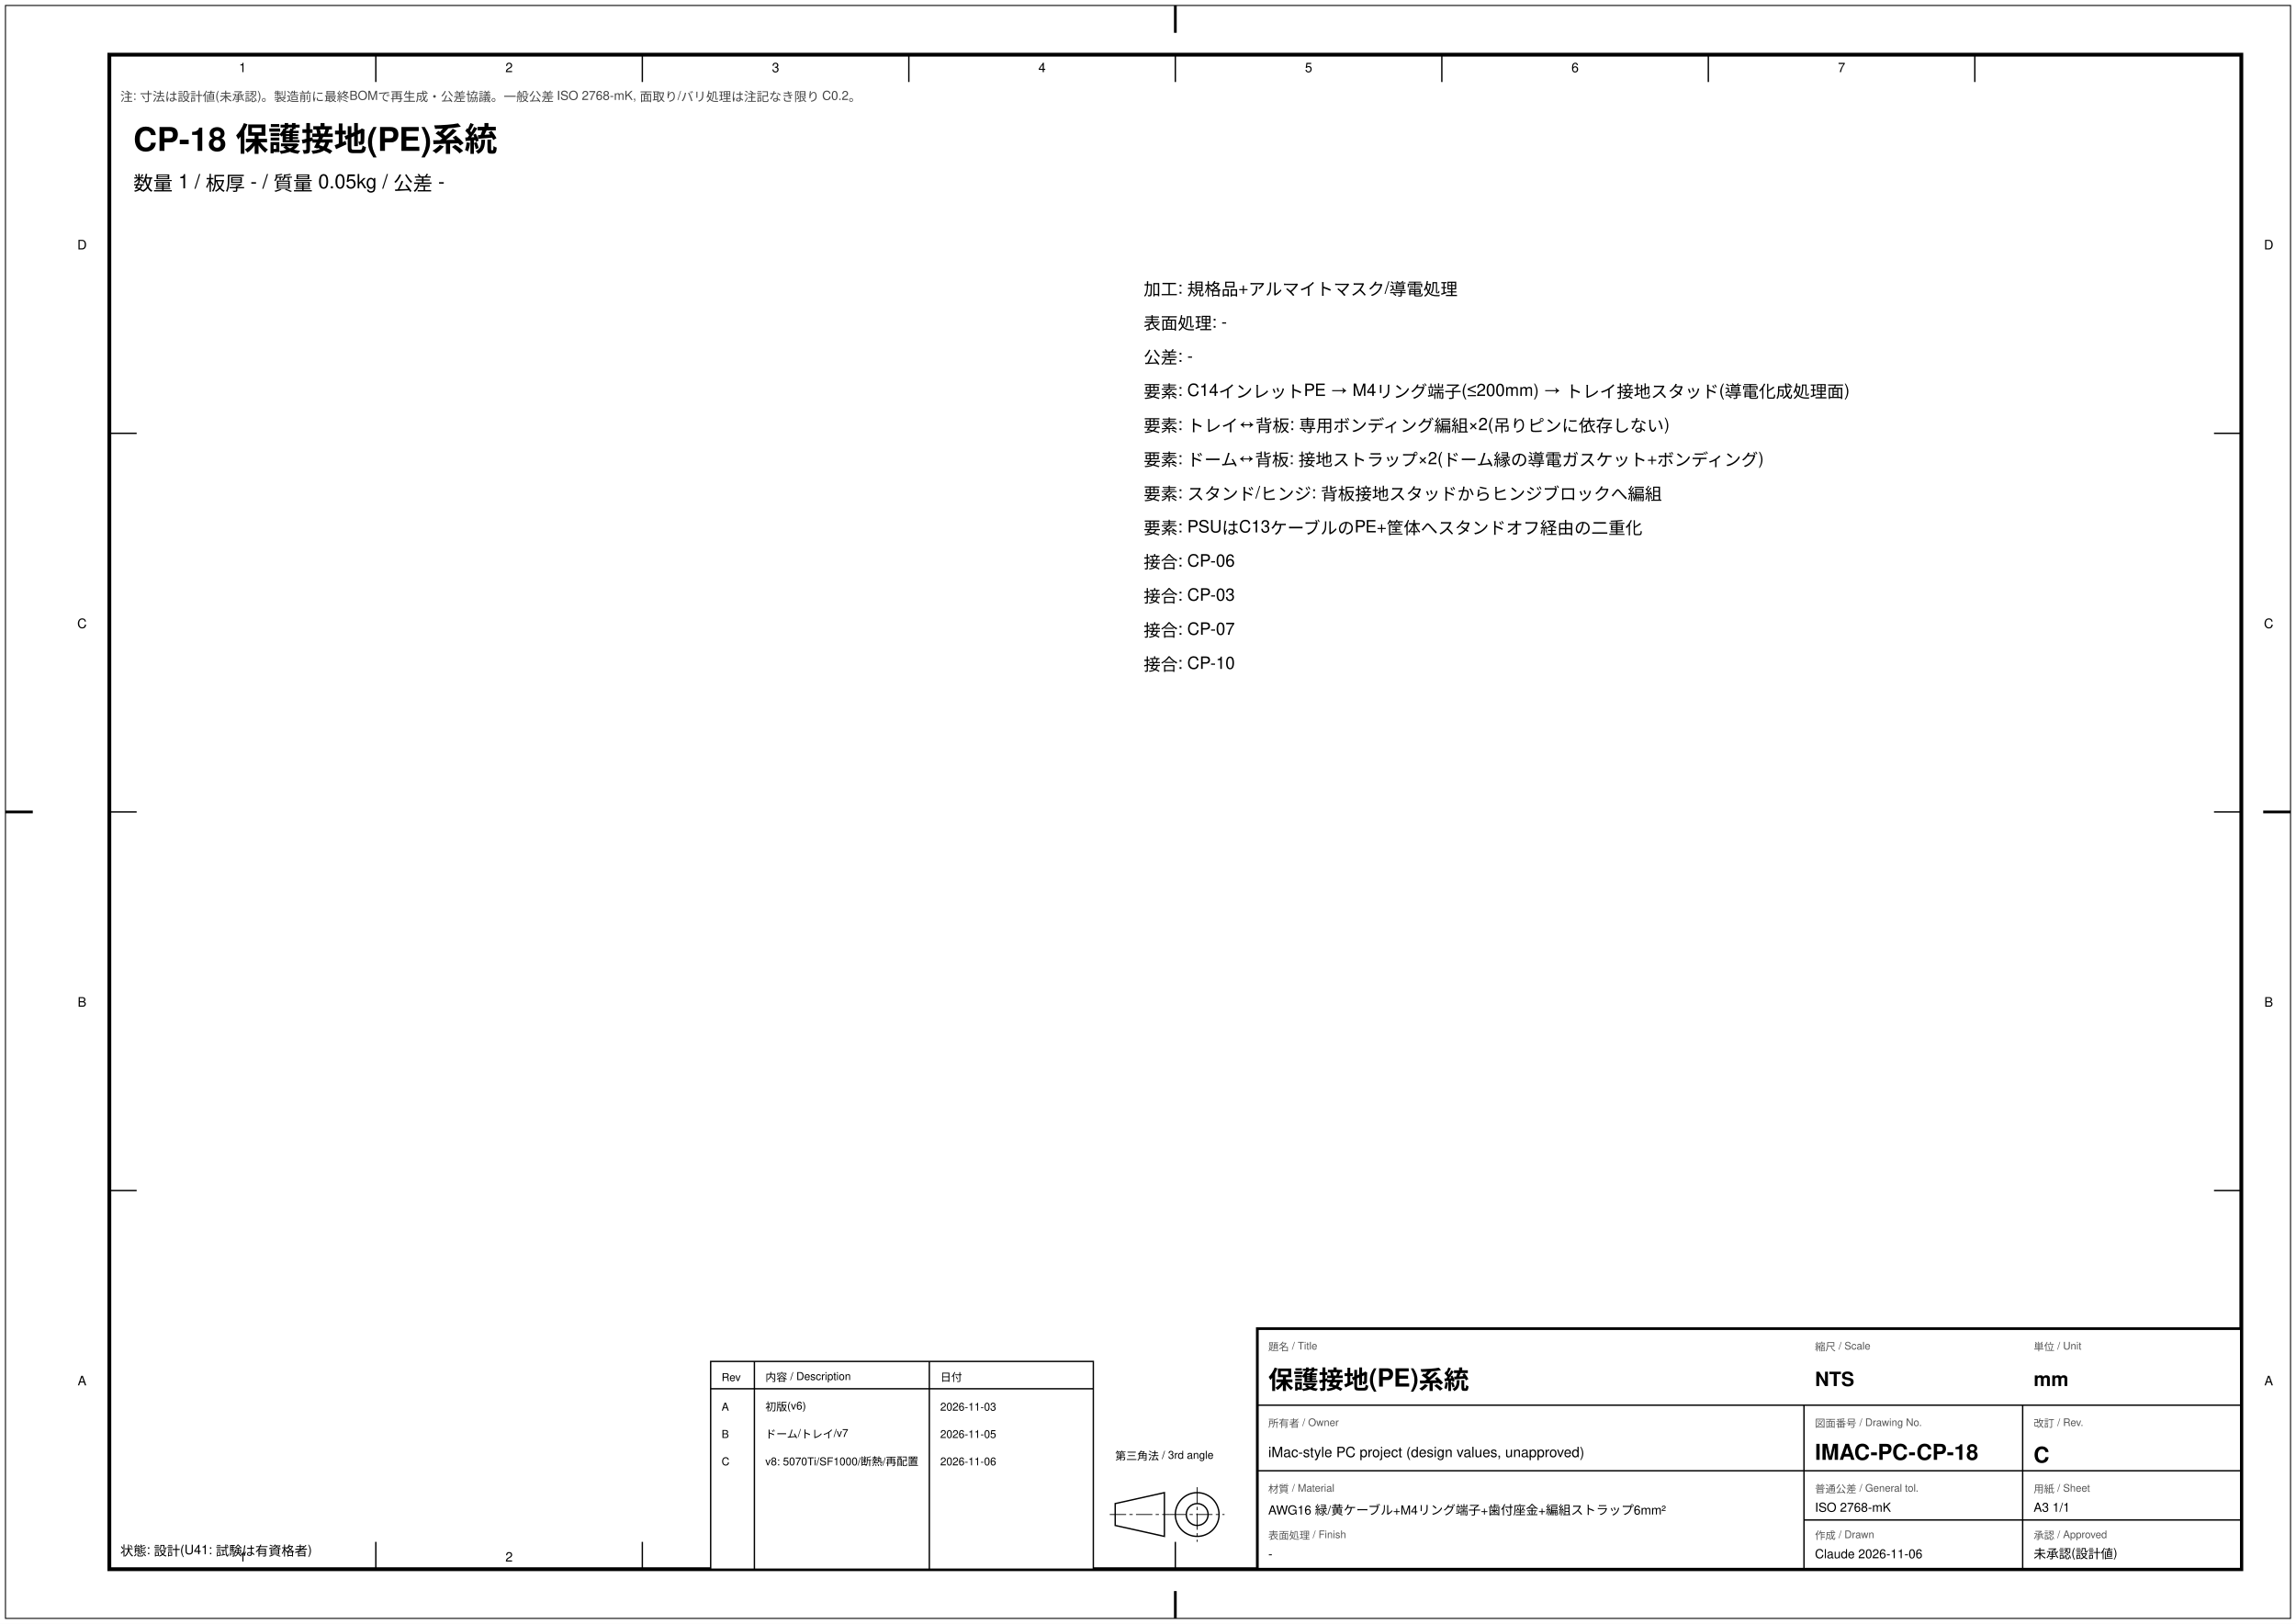
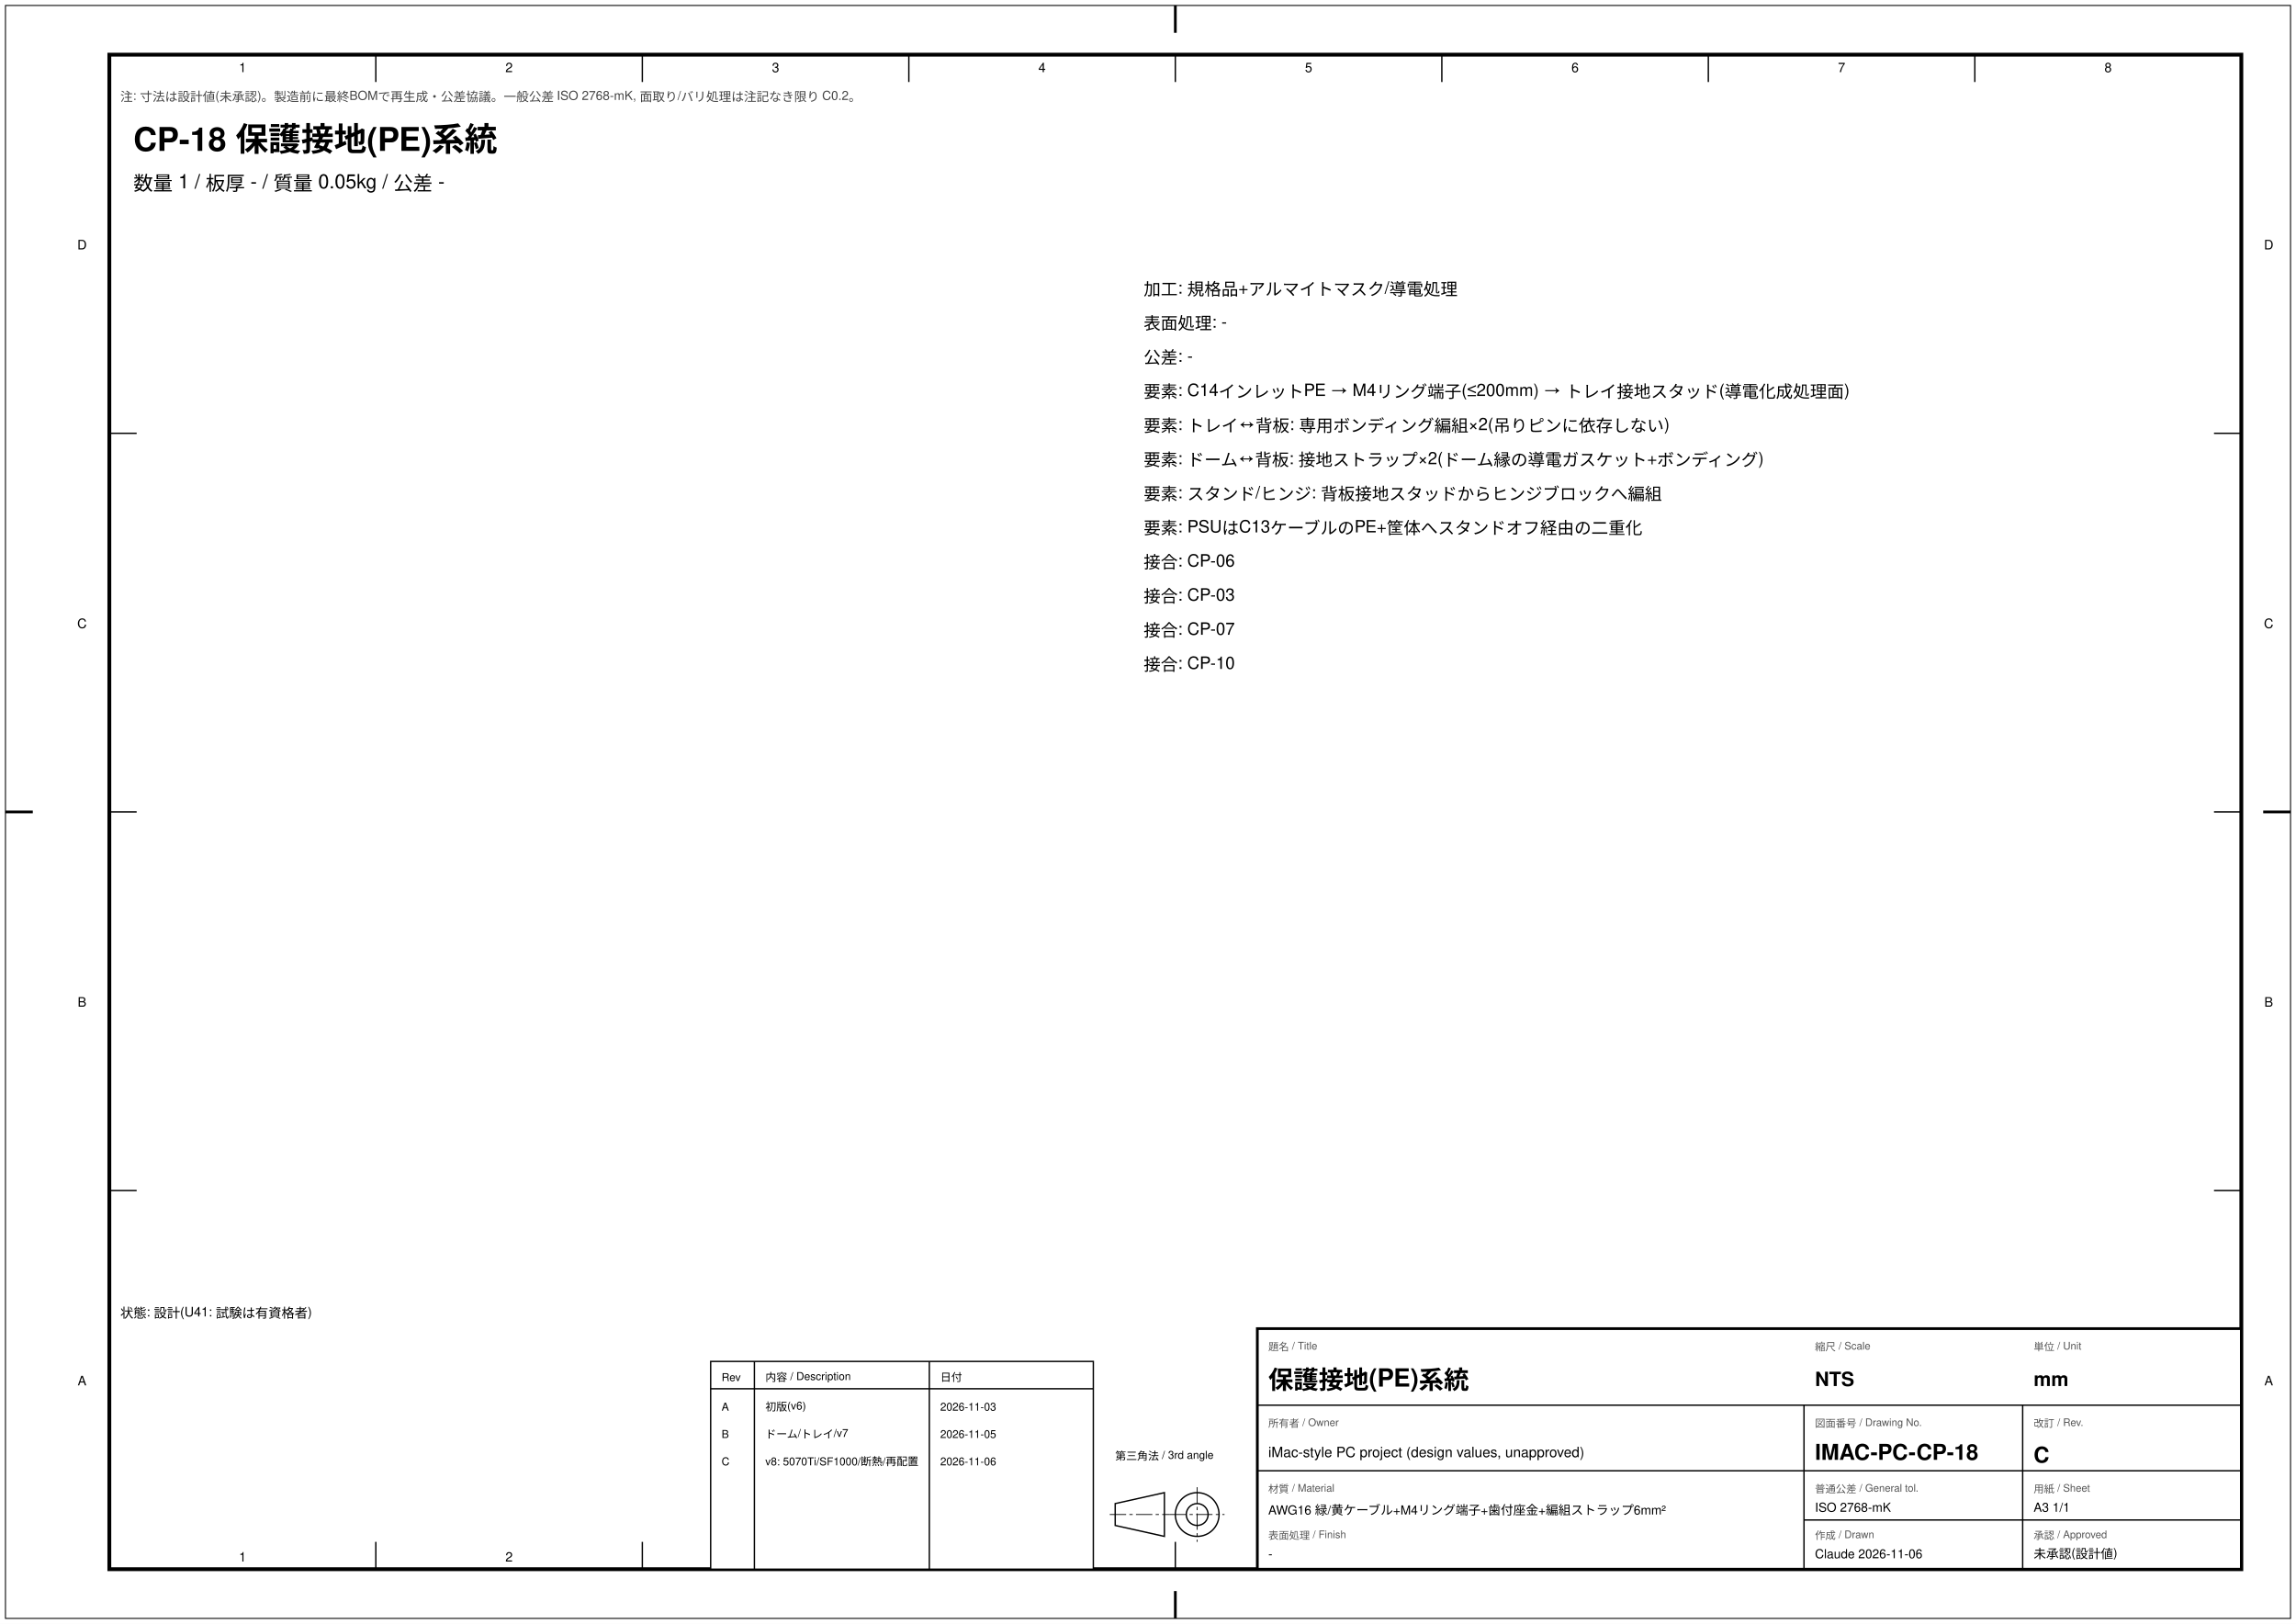
<svg xmlns="http://www.w3.org/2000/svg" viewBox="0 0 420 297" font-family="Helvetica,Arial,sans-serif">
  <defs>
    <marker id="a" markerWidth="5" markerHeight="5" refX="2.5" refY="2.5" orient="auto-start-reverse">
      <path d="M0,0 L5,2.5 L0,5 z" fill="#06c" />
    </marker>
  </defs>
  <rect width="100%" height="100%" fill="#fff" />
  <rect x="1" y="1" width="418" height="295" fill="none" stroke="#000" stroke-width=".18" />
  <rect x="20" y="10" width="390" height="277" fill="none" stroke="#000" stroke-width=".7" />
  <line x1="68.75" y1="10" x2="68.75" y2="15" stroke="#000" stroke-width="0.25" />
  <line x1="68.75" y1="287" x2="68.75" y2="282" stroke="#000" stroke-width="0.25" />
  <text x="44.38" y="13.20" font-size="2.4" text-anchor="middle" font-weight="normal" fill="#000">1</text>
  <text x="44.38" y="285.60" font-size="2.4" text-anchor="middle" font-weight="normal" fill="#000">1</text>
  <line x1="117.5" y1="10" x2="117.5" y2="15" stroke="#000" stroke-width="0.25" />
  <line x1="117.5" y1="287" x2="117.5" y2="282" stroke="#000" stroke-width="0.25" />
  <text x="93.12" y="13.20" font-size="2.4" text-anchor="middle" font-weight="normal" fill="#000">2</text>
  <text x="93.12" y="285.60" font-size="2.4" text-anchor="middle" font-weight="normal" fill="#000">2</text>
  <line x1="166.25" y1="10" x2="166.25" y2="15" stroke="#000" stroke-width="0.25" />
  <line x1="166.25" y1="287" x2="166.25" y2="282" stroke="#000" stroke-width="0.25" />
  <text x="141.88" y="13.20" font-size="2.4" text-anchor="middle" font-weight="normal" fill="#000">3</text>
  <text x="141.88" y="285.60" font-size="2.4" text-anchor="middle" font-weight="normal" fill="#000">3</text>
  <line x1="215.0" y1="10" x2="215.0" y2="15" stroke="#000" stroke-width="0.25" />
  <line x1="215.0" y1="287" x2="215.0" y2="282" stroke="#000" stroke-width="0.25" />
  <text x="190.62" y="13.20" font-size="2.4" text-anchor="middle" font-weight="normal" fill="#000">4</text>
  <text x="190.62" y="285.60" font-size="2.4" text-anchor="middle" font-weight="normal" fill="#000">4</text>
  <line x1="263.75" y1="10" x2="263.75" y2="15" stroke="#000" stroke-width="0.25" />
  <line x1="263.75" y1="287" x2="263.75" y2="282" stroke="#000" stroke-width="0.25" />
  <text x="239.38" y="13.20" font-size="2.4" text-anchor="middle" font-weight="normal" fill="#000">5</text>
  <text x="239.38" y="285.60" font-size="2.4" text-anchor="middle" font-weight="normal" fill="#000">5</text>
  <line x1="312.5" y1="10" x2="312.5" y2="15" stroke="#000" stroke-width="0.25" />
  <line x1="312.5" y1="287" x2="312.5" y2="282" stroke="#000" stroke-width="0.25" />
  <text x="288.12" y="13.20" font-size="2.4" text-anchor="middle" font-weight="normal" fill="#000">6</text>
  <text x="288.12" y="285.60" font-size="2.4" text-anchor="middle" font-weight="normal" fill="#000">6</text>
  <line x1="361.25" y1="10" x2="361.25" y2="15" stroke="#000" stroke-width="0.25" />
  <line x1="361.25" y1="287" x2="361.25" y2="282" stroke="#000" stroke-width="0.25" />
  <text x="336.88" y="13.20" font-size="2.4" text-anchor="middle" font-weight="normal" fill="#000">7</text>
  <text x="336.88" y="285.60" font-size="2.4" text-anchor="middle" font-weight="normal" fill="#000">7</text>
+   <text x="385.62" y="13.20" font-size="2.4" text-anchor="middle" font-weight="normal" fill="#000">8</text>
+   <text x="385.62" y="285.60" font-size="2.4" text-anchor="middle" font-weight="normal" fill="#000">8</text>
  <line x1="20" y1="79.25" x2="25" y2="79.25" stroke="#000" stroke-width="0.25" />
  <line x1="410" y1="79.25" x2="405" y2="79.25" stroke="#000" stroke-width="0.25" />
  <line x1="20" y1="148.5" x2="25" y2="148.5" stroke="#000" stroke-width="0.25" />
  <line x1="410" y1="148.5" x2="405" y2="148.5" stroke="#000" stroke-width="0.25" />
  <line x1="20" y1="217.75" x2="25" y2="217.75" stroke="#000" stroke-width="0.25" />
  <line x1="410" y1="217.75" x2="405" y2="217.75" stroke="#000" stroke-width="0.25" />
  <text x="15.00" y="45.62" font-size="2.4" text-anchor="middle" font-weight="normal" fill="#000">D</text>
  <text x="415.00" y="45.62" font-size="2.4" text-anchor="middle" font-weight="normal" fill="#000">D</text>
  <text x="15.00" y="114.88" font-size="2.4" text-anchor="middle" font-weight="normal" fill="#000">C</text>
  <text x="415.00" y="114.88" font-size="2.4" text-anchor="middle" font-weight="normal" fill="#000">C</text>
  <text x="15.00" y="184.12" font-size="2.4" text-anchor="middle" font-weight="normal" fill="#000">B</text>
  <text x="415.00" y="184.12" font-size="2.4" text-anchor="middle" font-weight="normal" fill="#000">B</text>
  <text x="15.00" y="253.38" font-size="2.4" text-anchor="middle" font-weight="normal" fill="#000">A</text>
  <text x="415.00" y="253.38" font-size="2.4" text-anchor="middle" font-weight="normal" fill="#000">A</text>
  <line x1="1" y1="148.5" x2="6" y2="148.5" stroke="#000" stroke-width="0.5" />
  <line x1="414" y1="148.5" x2="419" y2="148.5" stroke="#000" stroke-width="0.5" />
  <line x1="215.0" y1="1" x2="215.0" y2="6" stroke="#000" stroke-width="0.5" />
  <line x1="215.0" y1="291" x2="215.0" y2="296" stroke="#000" stroke-width="0.5" />
  <rect x="230" y="243" width="180" height="44" fill="#fff" stroke="#000" stroke-width=".5" />
  <line x1="230" y1="257" x2="410" y2="257" stroke="#000" stroke-width="0.25" />
  <line x1="230" y1="269" x2="410" y2="269" stroke="#000" stroke-width="0.25" />
  <line x1="330" y1="257" x2="330" y2="287" stroke="#000" stroke-width="0.25" />
  <line x1="370" y1="257" x2="370" y2="287" stroke="#000" stroke-width="0.25" />
  <line x1="330" y1="278" x2="410" y2="278" stroke="#000" stroke-width="0.25" />
  <text x="232.00" y="247.00" font-size="1.9" text-anchor="start" font-weight="normal" fill="#555">題名 / Title</text>
  <text x="232.00" y="254.00" font-size="4.6" text-anchor="start" font-weight="bold" fill="#000">保護接地(PE)系統</text>
  <text x="232.00" y="261.00" font-size="1.9" text-anchor="start" font-weight="normal" fill="#555">所有者 / Owner</text>
  <text x="232.00" y="266.50" font-size="2.6" text-anchor="start" font-weight="normal" fill="#000">iMac-style PC project (design values, unapproved)</text>
  <text x="232.00" y="273.00" font-size="1.9" text-anchor="start" font-weight="normal" fill="#555">材質 / Material</text>
  <text x="232.00" y="277.00" font-size="2.3" text-anchor="start" font-weight="normal" fill="#000">AWG16 緑/黄ケーブル+M4リング端子+歯付座金+編組ストラップ6mm²</text>
  <text x="232.00" y="281.50" font-size="1.9" text-anchor="start" font-weight="normal" fill="#555">表面処理 / Finish</text>
  <text x="232.00" y="285.00" font-size="2.3" text-anchor="start" font-weight="normal" fill="#000">-</text>
  <text x="332.00" y="261.00" font-size="1.9" text-anchor="start" font-weight="normal" fill="#555">図面番号 / Drawing No.</text>
  <text x="332.00" y="267.00" font-size="4.0" text-anchor="start" font-weight="bold" fill="#000">IMAC-PC-CP-18</text>
  <text x="332.00" y="273.00" font-size="1.9" text-anchor="start" font-weight="normal" fill="#555">普通公差 / General tol.</text>
  <text x="332.00" y="276.50" font-size="2.3" text-anchor="start" font-weight="normal" fill="#000">ISO 2768-mK</text>
  <text x="372.00" y="261.00" font-size="1.9" text-anchor="start" font-weight="normal" fill="#555">改訂 / Rev.</text>
  <text x="372.00" y="267.50" font-size="4.0" text-anchor="start" font-weight="bold" fill="#000">C</text>
  <text x="372.00" y="273.00" font-size="1.9" text-anchor="start" font-weight="normal" fill="#555">用紙 / Sheet</text>
  <text x="372.00" y="276.50" font-size="2.3" text-anchor="start" font-weight="normal" fill="#000">A3  1/1</text>
  <text x="332.00" y="247.00" font-size="1.9" text-anchor="start" font-weight="normal" fill="#555">縮尺 / Scale</text>
  <text x="332.00" y="253.50" font-size="3.6" text-anchor="start" font-weight="bold" fill="#000">NTS</text>
  <text x="372.00" y="247.00" font-size="1.9" text-anchor="start" font-weight="normal" fill="#555">単位 / Unit</text>
  <text x="372.00" y="253.50" font-size="3.6" text-anchor="start" font-weight="bold" fill="#000">mm</text>
  <text x="332.00" y="281.50" font-size="1.9" text-anchor="start" font-weight="normal" fill="#555">作成 / Drawn</text>
  <text x="332.00" y="285.00" font-size="2.3" text-anchor="start" font-weight="normal" fill="#000">Claude 2026-11-06</text>
  <text x="372.00" y="281.50" font-size="1.9" text-anchor="start" font-weight="normal" fill="#555">承認 / Approved</text>
  <text x="372.00" y="285.00" font-size="2.3" text-anchor="start" font-weight="normal" fill="#000">未承認(設計値)</text>
  <g transform="translate(204,273)" stroke="#000" stroke-width=".25" fill="none">
    <path d="M0,2 L9,0 L9,8 L0,6 Z" />
    <line x1="-1" y1="4" x2="10" y2="4" stroke="#000" stroke-width="0.15" stroke-dasharray="3,0.6,0.6,0.6" />
    <circle cx="15" cy="4" r="4" />
    <circle cx="15" cy="4" r="2" />
    <line x1="10" y1="4" x2="20" y2="4" stroke="#000" stroke-width="0.15" stroke-dasharray="3,0.6,0.6,0.6" />
    <line x1="15" y1="-1" x2="15" y2="9" stroke="#000" stroke-width="0.15" stroke-dasharray="3,0.6,0.6,0.6" />
  </g>
  <text x="204.00" y="267.00" font-size="2.0" text-anchor="start" font-weight="normal" fill="#000">第三角法 / 3rd angle</text>
  <rect x="130" y="249" width="70" height="38" fill="#fff" stroke="#000" stroke-width=".25" />
  <line x1="130" y1="254" x2="200" y2="254" stroke="#000" stroke-width="0.25" />
  <line x1="138" y1="249" x2="138" y2="287" stroke="#000" stroke-width="0.25" />
  <line x1="170" y1="249" x2="170" y2="287" stroke="#000" stroke-width="0.25" />
  <text x="132.00" y="252.60" font-size="2.0" text-anchor="start" font-weight="normal" fill="#000">Rev</text>
  <text x="140.00" y="252.60" font-size="2.0" text-anchor="start" font-weight="normal" fill="#000">内容 / Description</text>
  <text x="172.00" y="252.60" font-size="2.0" text-anchor="start" font-weight="normal" fill="#000">日付</text>
  <text x="132.00" y="258.00" font-size="2.0" text-anchor="start" font-weight="normal" fill="#000">A</text>
  <text x="140.00" y="258.00" font-size="2.0" text-anchor="start" font-weight="normal" fill="#000">初版(v6)</text>
  <text x="172.00" y="258.00" font-size="2.0" text-anchor="start" font-weight="normal" fill="#000">2026-11-03</text>
  <text x="132.00" y="263.00" font-size="2.0" text-anchor="start" font-weight="normal" fill="#000">B</text>
  <text x="140.00" y="263.00" font-size="2.0" text-anchor="start" font-weight="normal" fill="#000">ドーム/トレイ/v7</text>
  <text x="172.00" y="263.00" font-size="2.0" text-anchor="start" font-weight="normal" fill="#000">2026-11-05</text>
  <text x="132.00" y="268.00" font-size="2.0" text-anchor="start" font-weight="normal" fill="#000">C</text>
  <text x="140.00" y="268.00" font-size="2.0" text-anchor="start" font-weight="normal" fill="#000">v8: 5070Ti/SF1000/断熱/再配置</text>
  <text x="172.00" y="268.00" font-size="2.0" text-anchor="start" font-weight="normal" fill="#000">2026-11-06</text>
-   <text x="22.00" y="284.50" font-size="2.4" text-anchor="start" font-weight="normal" fill="#000">状態: 設計(U41: 試験は有資格者)</text>
+   <text x="22.00" y="241.00" font-size="2.4" text-anchor="start" font-weight="normal" fill="#000">状態: 設計(U41: 試験は有資格者)</text>
  <text x="22.00" y="18.50" font-size="2.3" text-anchor="start" font-weight="normal" fill="#444">注: 寸法は設計値(未承認)。製造前に最終BOMで再生成・公差協議。一般公差 ISO 2768-mK, 面取り/バリ処理は注記なき限り C0.2。</text>
  <g transform="translate(22,18) scale(1.2)">
    <text x="2" y="8" font-size="5" font-weight="bold">CP-18 保護接地(PE)系統</text>
    <text x="2" y="14" font-size="3">数量 1 / 板厚 - / 質量 0.05kg / 公差 -</text>
    <text x="156" y="30" font-size="2.6">加工: 規格品+アルマイトマスク/導電処理</text>
    <text x="156" y="35.2" font-size="2.6">表面処理: -</text>
    <text x="156" y="40.4" font-size="2.6">公差: -</text>
    <text x="156" y="45.6" font-size="2.6">要素: C14インレットPE → M4リング端子(≤200mm) → トレイ接地スタッド(導電化成処理面)</text>
    <text x="156" y="50.8" font-size="2.6">要素: トレイ↔背板: 専用ボンディング編組×2(吊りピンに依存しない)</text>
    <text x="156" y="56" font-size="2.6">要素: ドーム↔背板: 接地ストラップ×2(ドーム縁の導電ガスケット+ボンディング)</text>
    <text x="156" y="61.2" font-size="2.6">要素: スタンド/ヒンジ: 背板接地スタッドからヒンジブロックへ編組</text>
    <text x="156" y="66.4" font-size="2.6">要素: PSUはC13ケーブルのPE+筐体へスタンドオフ経由の二重化</text>
    <text x="156" y="71.6" font-size="2.6">接合: CP-06</text>
    <text x="156" y="76.8" font-size="2.6">接合: CP-03</text>
    <text x="156" y="82" font-size="2.6">接合: CP-07</text>
    <text x="156" y="87.2" font-size="2.6">接合: CP-10</text>
  </g>
</svg>
